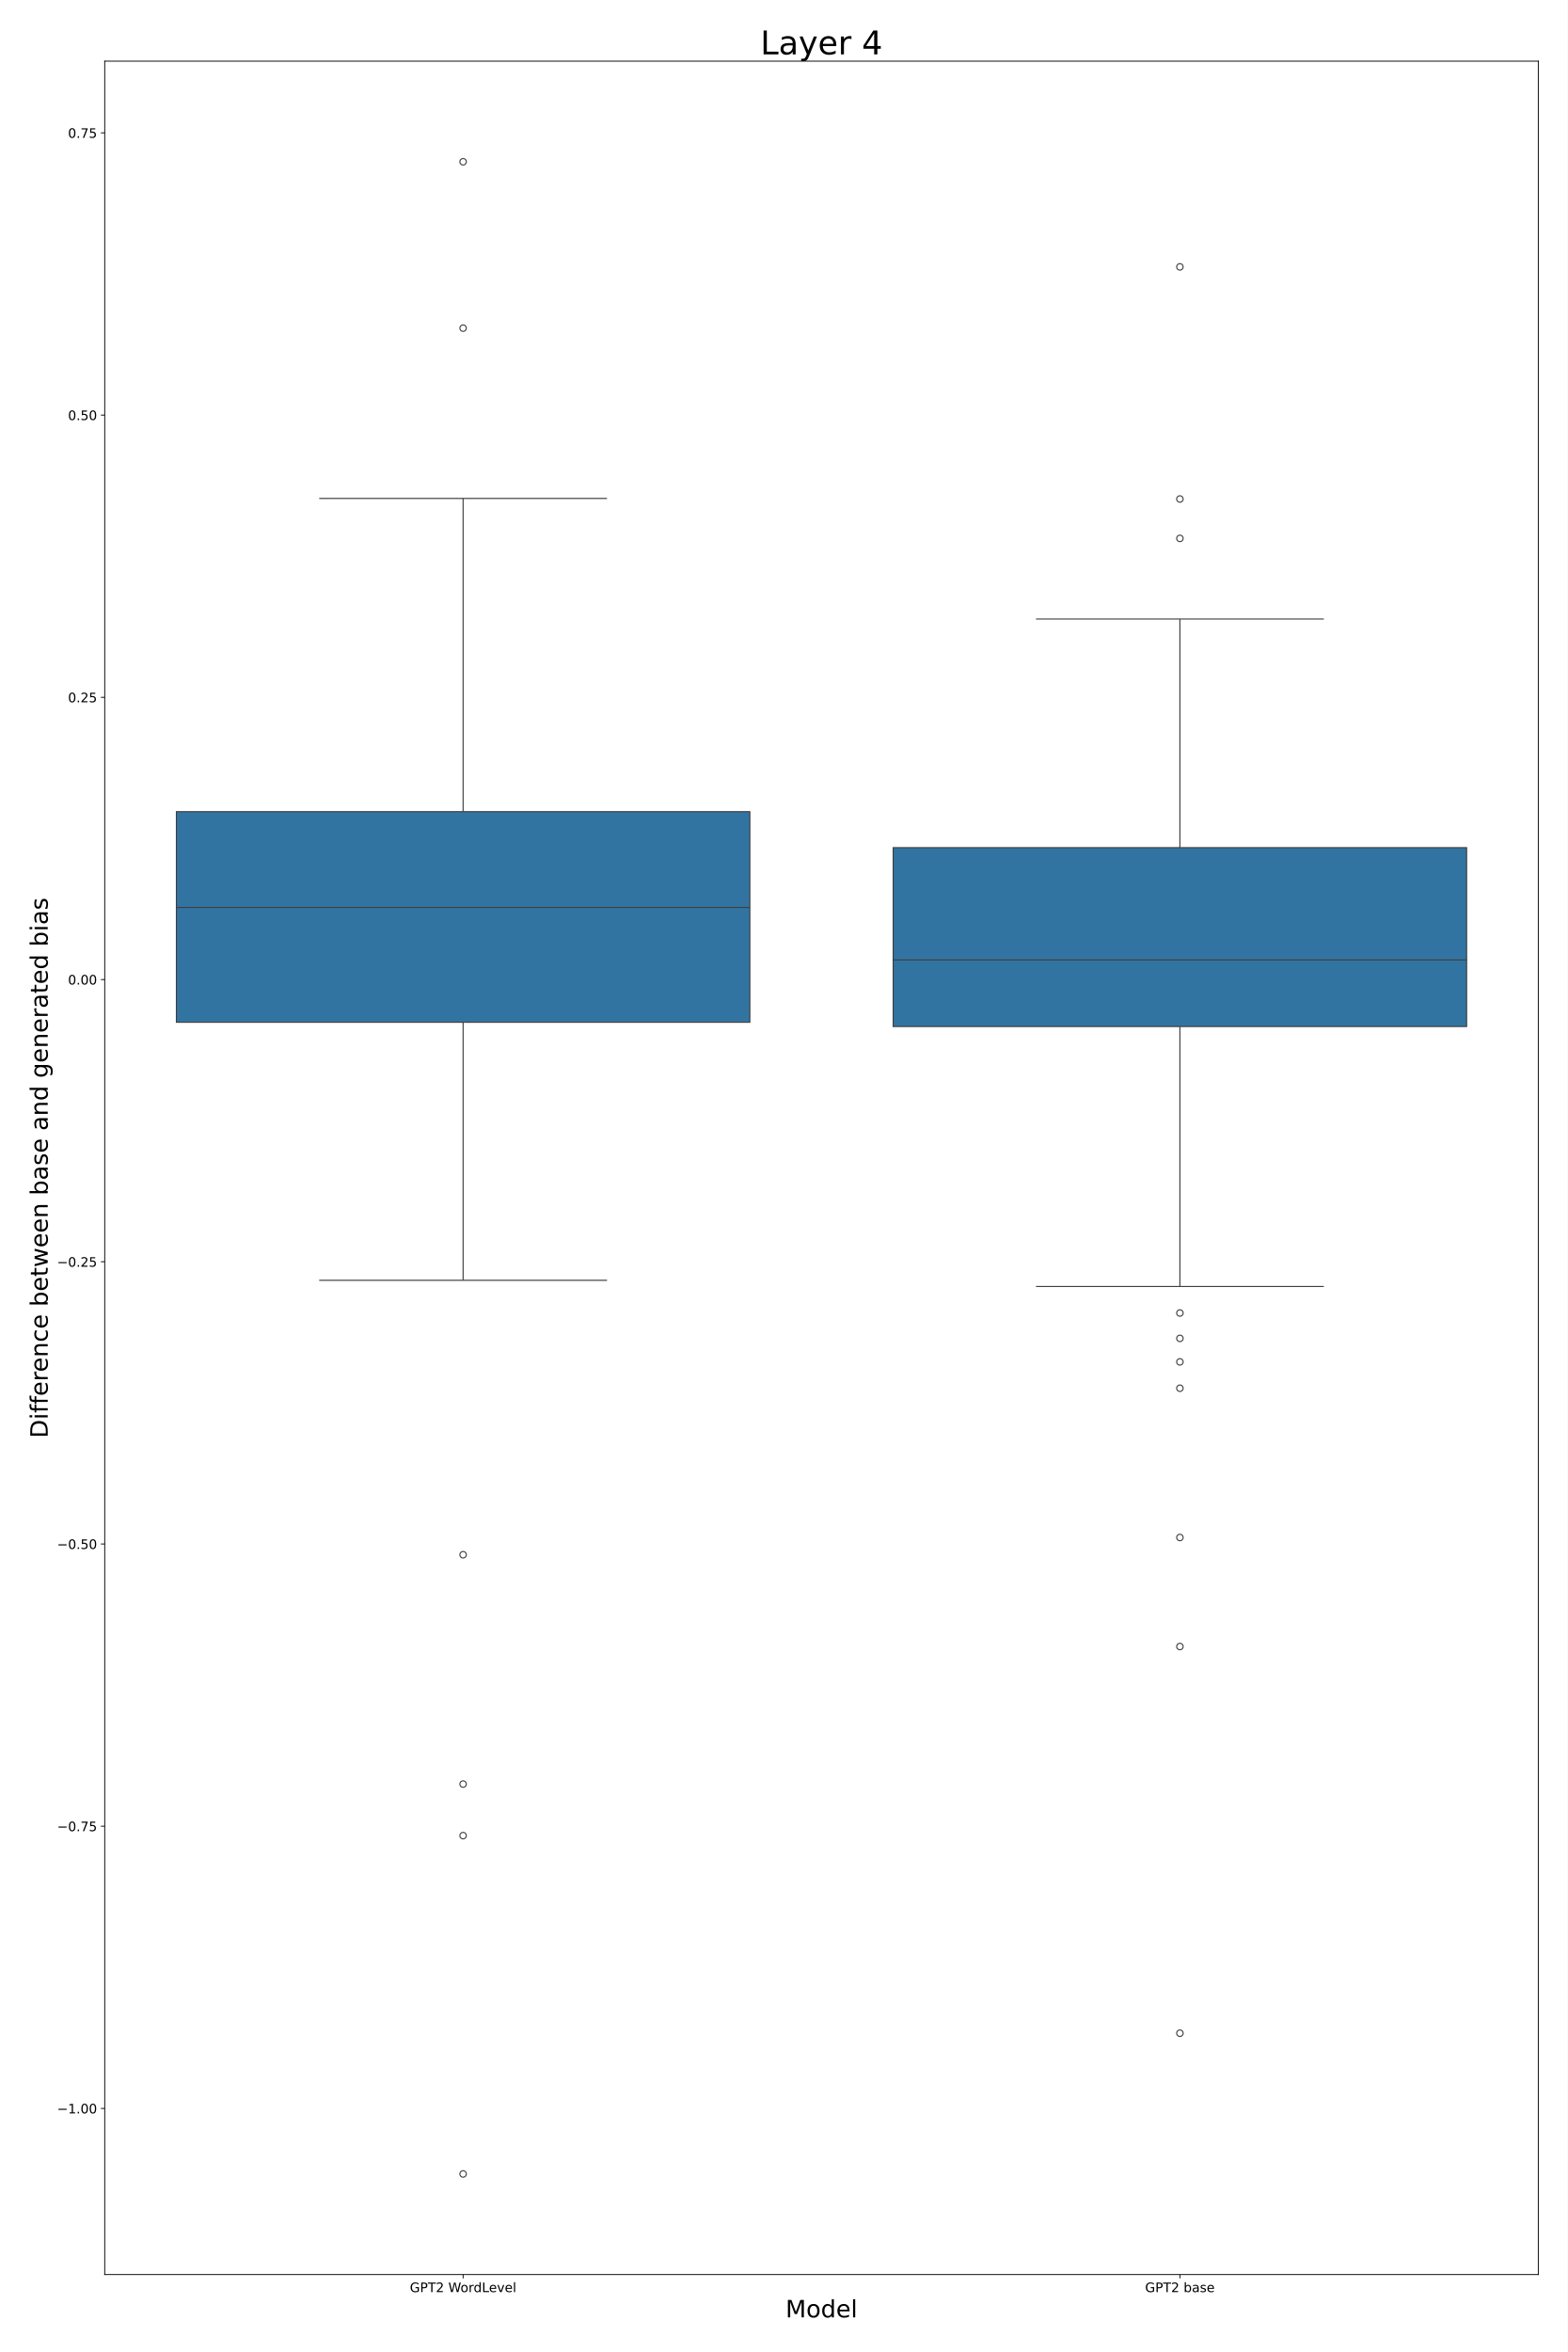
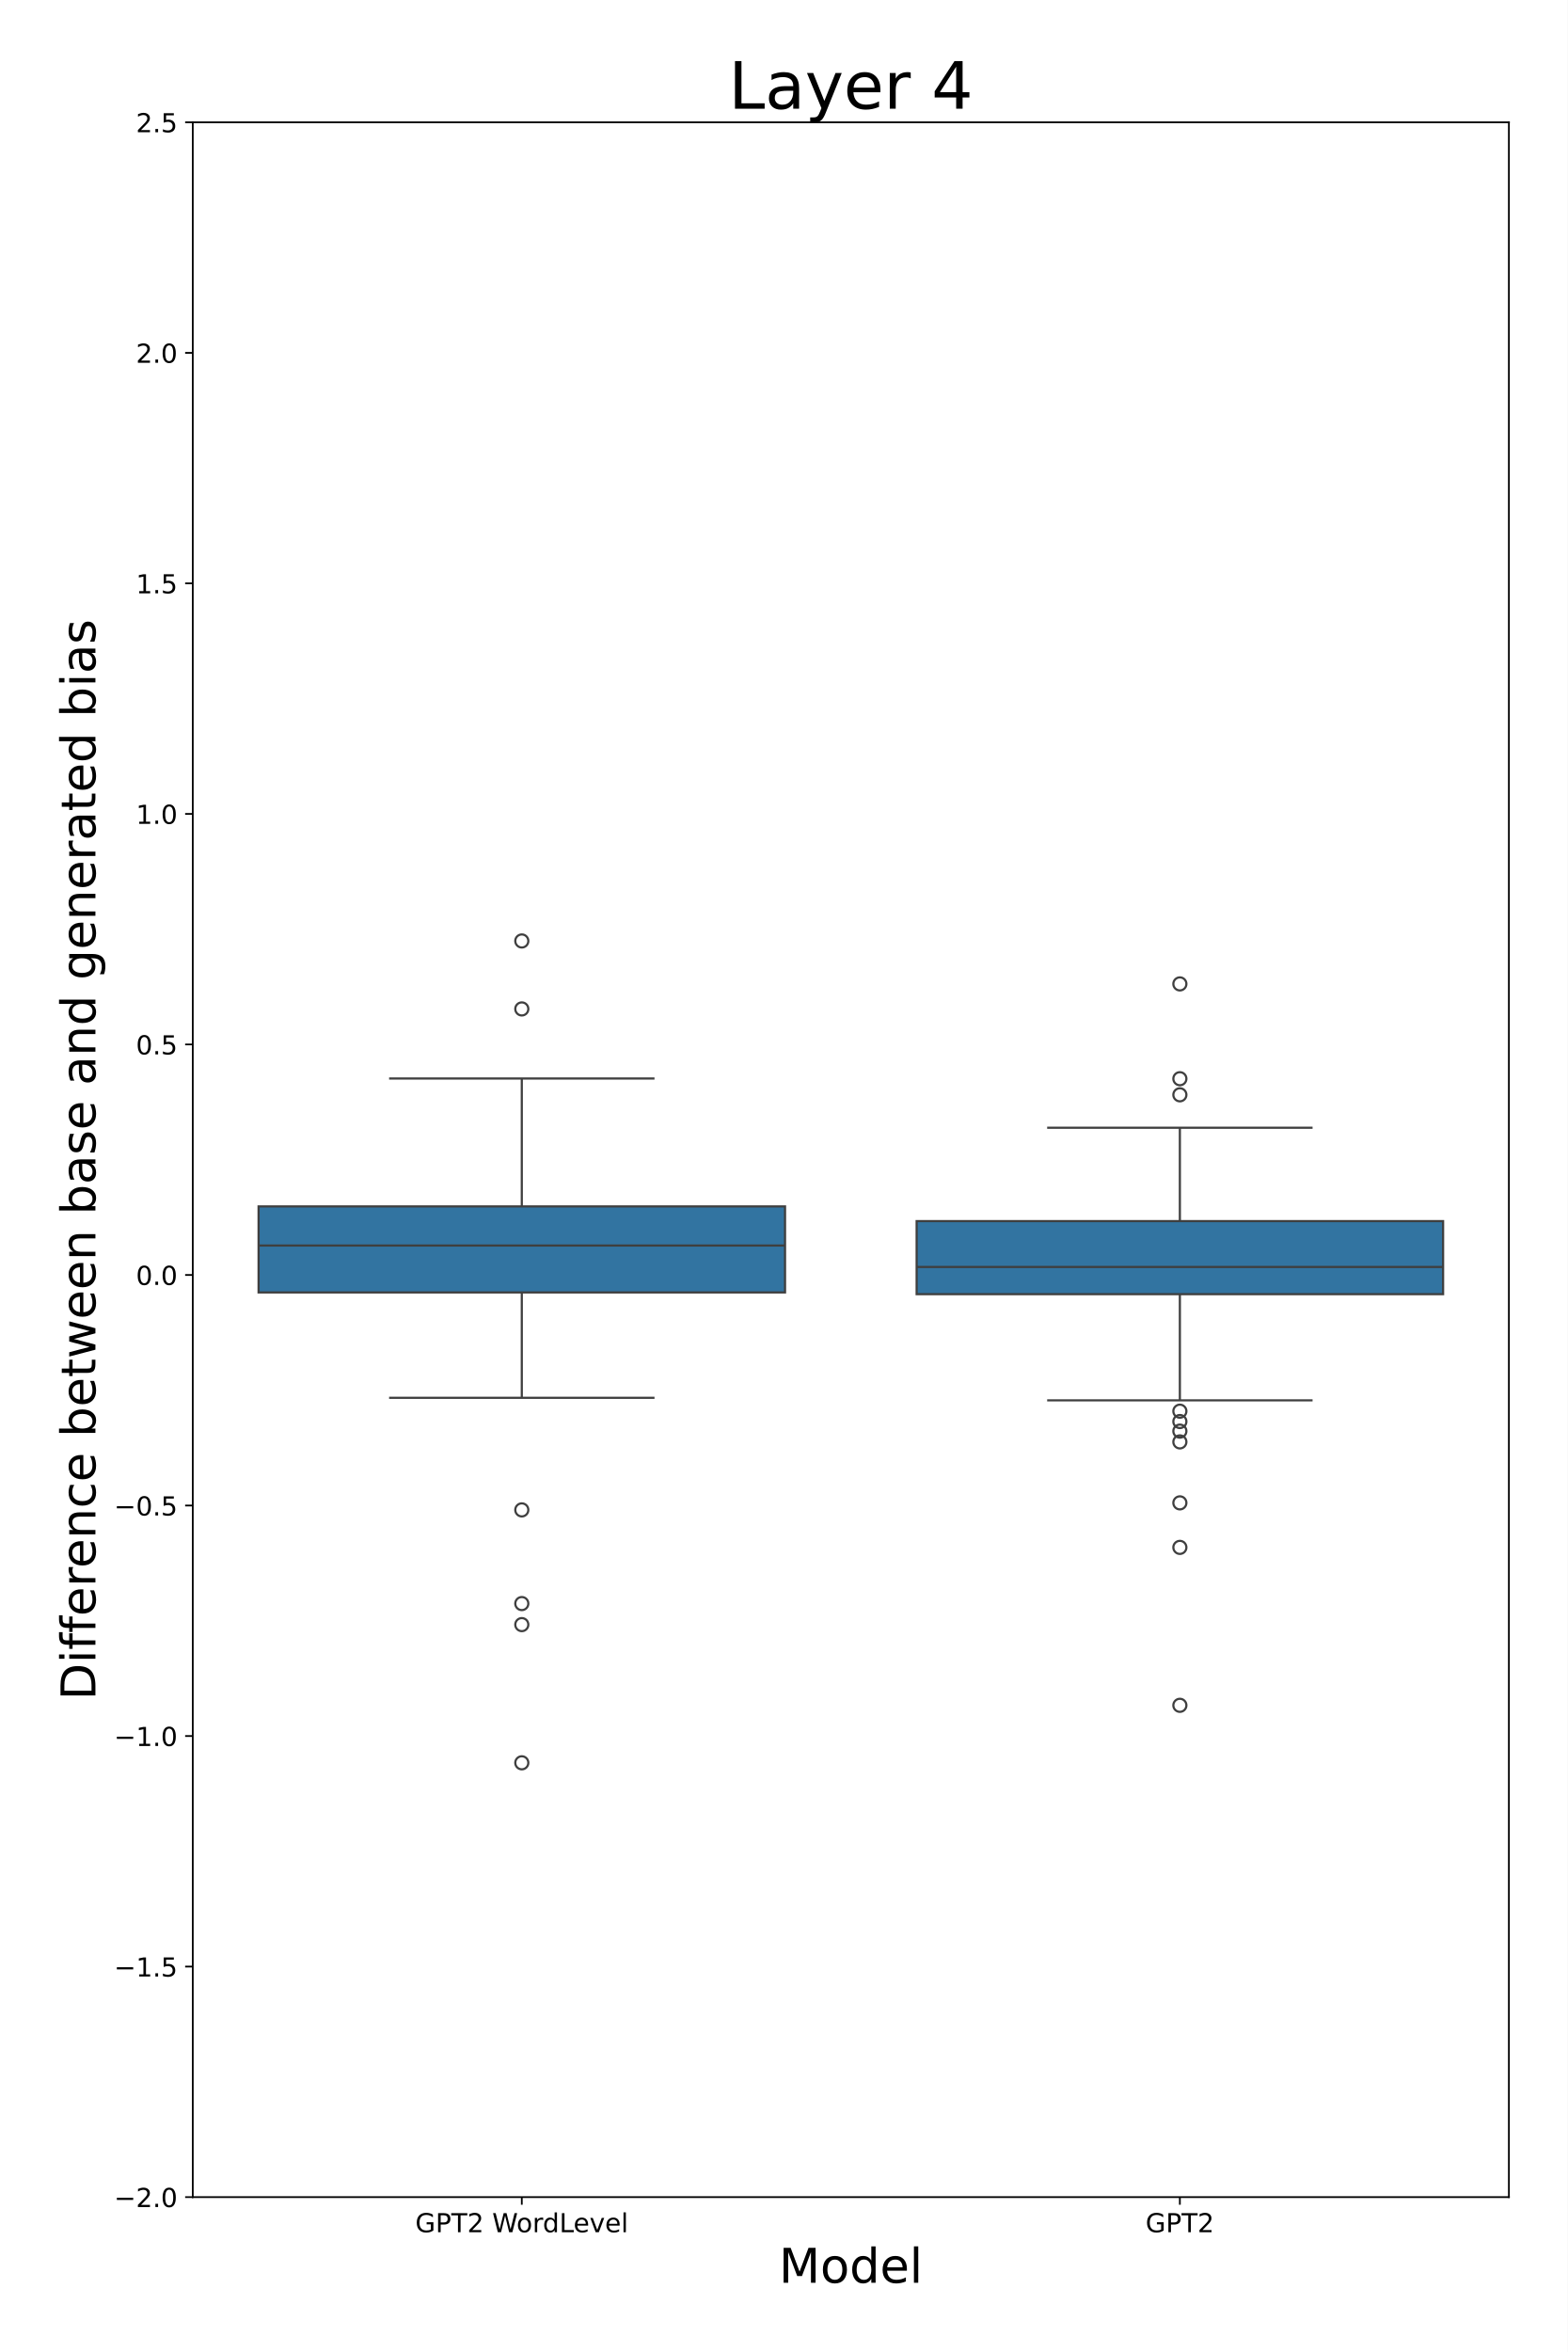
- <svg xmlns="http://www.w3.org/2000/svg" xmlns:xlink="http://www.w3.org/1999/xlink" width="1440pt" height="2160pt" viewBox="0 0 1440 2160" version="1.1">
+ <svg xmlns="http://www.w3.org/2000/svg" xmlns:xlink="http://www.w3.org/1999/xlink" width="720pt" height="1080pt" viewBox="0 0 720 1080" version="1.1">
  <defs>
    <style type="text/css">*{stroke-linejoin: round; stroke-linecap: butt}</style>
  </defs>
  <g id="figure_1">
    <g id="patch_1">
-       <path d="M 0 2160  L 1440 2160  L 1440 0  L 0 0  z " style="fill: #ffffff" />
+       <path d="M 0 1080  L 720 1080  L 720 0  L 0 0  z " style="fill: #ffffff" />
    </g>
    <g id="axes_1">
      <g id="patch_2">
-         <path d="M 96.185 2088.88  L 1413 2088.88  L 1413 56.16  L 96.185 56.16  z " style="fill: #ffffff" />
+         <path d="M 88.535 1008.88  L 693 1008.88  L 693 56.16  L 88.535 56.16  z " style="fill: #ffffff" />
      </g>
      <g id="matplotlib.axis_1">
        <g id="xtick_1">
          <g id="line2d_1">
            <defs>
-               <path id="m9cadb379f7" d="M 0 0  L 0 3.5  " style="stroke: #000000; stroke-width: 0.8" />
+               <path id="m3254b9fd29" d="M 0 0  L 0 3.5  " style="stroke: #000000; stroke-width: 0.8" />
            </defs>
            <g>
-               <use xlink:href="#m9cadb379f7" x="425.389" y="2088.88" style="stroke: #000000; stroke-width: 0.8" />
+               <use xlink:href="#m3254b9fd29" x="239.651" y="1008.88" style="stroke: #000000; stroke-width: 0.8" />
            </g>
          </g>
          <g id="text_1">
-             <g transform="translate(376.4709 2104.998) scale(0.12 -0.12)">
+             <g transform="translate(190.7334 1024.998) scale(0.12 -0.12)">
              <defs>
                <path id="DejaVuSans-47" d="M 3809 666  L 3809 1919  L 2778 1919  L 2778 2438  L 4434 2438  L 4434 434  Q 4069 175 3628 42  Q 3188 -91 2688 -91  Q 1594 -91 976 548  Q 359 1188 359 2328  Q 359 3472 976 4111  Q 1594 4750 2688 4750  Q 3144 4750 3555 4637  Q 3966 4525 4313 4306  L 4313 3634  Q 3963 3931 3569 4081  Q 3175 4231 2741 4231  Q 1884 4231 1454 3753  Q 1025 3275 1025 2328  Q 1025 1384 1454 906  Q 1884 428 2741 428  Q 3075 428 3337 486  Q 3600 544 3809 666  z " transform="scale(0.015625)" />
                <path id="DejaVuSans-50" d="M 1259 4147  L 1259 2394  L 2053 2394  Q 2494 2394 2734 2622  Q 2975 2850 2975 3272  Q 2975 3691 2734 3919  Q 2494 4147 2053 4147  L 1259 4147  z M 628 4666  L 2053 4666  Q 2838 4666 3239 4311  Q 3641 3956 3641 3272  Q 3641 2581 3239 2228  Q 2838 1875 2053 1875  L 1259 1875  L 1259 0  L 628 0  L 628 4666  z " transform="scale(0.015625)" />
                <path id="DejaVuSans-54" d="M -19 4666  L 3928 4666  L 3928 4134  L 2272 4134  L 2272 0  L 1638 0  L 1638 4134  L -19 4134  L -19 4666  z " transform="scale(0.015625)" />
                <path id="DejaVuSans-32" d="M 1228 531  L 3431 531  L 3431 0  L 469 0  L 469 531  Q 828 903 1448 1529  Q 2069 2156 2228 2338  Q 2531 2678 2651 2914  Q 2772 3150 2772 3378  Q 2772 3750 2511 3984  Q 2250 4219 1831 4219  Q 1534 4219 1204 4116  Q 875 4013 500 3803  L 500 4441  Q 881 4594 1212 4672  Q 1544 4750 1819 4750  Q 2544 4750 2975 4387  Q 3406 4025 3406 3419  Q 3406 3131 3298 2873  Q 3191 2616 2906 2266  Q 2828 2175 2409 1742  Q 1991 1309 1228 531  z " transform="scale(0.015625)" />
                <path id="DejaVuSans-20" transform="scale(0.015625)" />
                <path id="DejaVuSans-57" d="M 213 4666  L 850 4666  L 1831 722  L 2809 4666  L 3519 4666  L 4500 722  L 5478 4666  L 6119 4666  L 4947 0  L 4153 0  L 3169 4050  L 2175 0  L 1381 0  L 213 4666  z " transform="scale(0.015625)" />
                <path id="DejaVuSans-6f" d="M 1959 3097  Q 1497 3097 1228 2736  Q 959 2375 959 1747  Q 959 1119 1226 758  Q 1494 397 1959 397  Q 2419 397 2687 759  Q 2956 1122 2956 1747  Q 2956 2369 2687 2733  Q 2419 3097 1959 3097  z M 1959 3584  Q 2709 3584 3137 3096  Q 3566 2609 3566 1747  Q 3566 888 3137 398  Q 2709 -91 1959 -91  Q 1206 -91 779 398  Q 353 888 353 1747  Q 353 2609 779 3096  Q 1206 3584 1959 3584  z " transform="scale(0.015625)" />
                <path id="DejaVuSans-72" d="M 2631 2963  Q 2534 3019 2420 3045  Q 2306 3072 2169 3072  Q 1681 3072 1420 2755  Q 1159 2438 1159 1844  L 1159 0  L 581 0  L 581 3500  L 1159 3500  L 1159 2956  Q 1341 3275 1631 3429  Q 1922 3584 2338 3584  Q 2397 3584 2469 3576  Q 2541 3569 2628 3553  L 2631 2963  z " transform="scale(0.015625)" />
                <path id="DejaVuSans-64" d="M 2906 2969  L 2906 4863  L 3481 4863  L 3481 0  L 2906 0  L 2906 525  Q 2725 213 2448 61  Q 2172 -91 1784 -91  Q 1150 -91 751 415  Q 353 922 353 1747  Q 353 2572 751 3078  Q 1150 3584 1784 3584  Q 2172 3584 2448 3432  Q 2725 3281 2906 2969  z M 947 1747  Q 947 1113 1208 752  Q 1469 391 1925 391  Q 2381 391 2643 752  Q 2906 1113 2906 1747  Q 2906 2381 2643 2742  Q 2381 3103 1925 3103  Q 1469 3103 1208 2742  Q 947 2381 947 1747  z " transform="scale(0.015625)" />
                <path id="DejaVuSans-4c" d="M 628 4666  L 1259 4666  L 1259 531  L 3531 531  L 3531 0  L 628 0  L 628 4666  z " transform="scale(0.015625)" />
                <path id="DejaVuSans-65" d="M 3597 1894  L 3597 1613  L 953 1613  Q 991 1019 1311 708  Q 1631 397 2203 397  Q 2534 397 2845 478  Q 3156 559 3463 722  L 3463 178  Q 3153 47 2828 -22  Q 2503 -91 2169 -91  Q 1331 -91 842 396  Q 353 884 353 1716  Q 353 2575 817 3079  Q 1281 3584 2069 3584  Q 2775 3584 3186 3129  Q 3597 2675 3597 1894  z M 3022 2063  Q 3016 2534 2758 2815  Q 2500 3097 2075 3097  Q 1594 3097 1305 2825  Q 1016 2553 972 2059  L 3022 2063  z " transform="scale(0.015625)" />
                <path id="DejaVuSans-76" d="M 191 3500  L 800 3500  L 1894 563  L 2988 3500  L 3597 3500  L 2284 0  L 1503 0  L 191 3500  z " transform="scale(0.015625)" />
                <path id="DejaVuSans-6c" d="M 603 4863  L 1178 4863  L 1178 0  L 603 0  L 603 4863  z " transform="scale(0.015625)" />
              </defs>
              <use xlink:href="#DejaVuSans-47" />
              <use xlink:href="#DejaVuSans-50" x="77.49" />
              <use xlink:href="#DejaVuSans-54" x="137.793" />
              <use xlink:href="#DejaVuSans-32" x="198.877" />
              <use xlink:href="#DejaVuSans-20" x="262.5" />
              <use xlink:href="#DejaVuSans-57" x="294.287" />
              <use xlink:href="#DejaVuSans-6f" x="387.289" />
              <use xlink:href="#DejaVuSans-72" x="448.471" />
              <use xlink:href="#DejaVuSans-64" x="487.834" />
              <use xlink:href="#DejaVuSans-4c" x="551.311" />
              <use xlink:href="#DejaVuSans-65" x="605.273" />
              <use xlink:href="#DejaVuSans-76" x="666.797" />
              <use xlink:href="#DejaVuSans-65" x="725.977" />
              <use xlink:href="#DejaVuSans-6c" x="787.5" />
            </g>
          </g>
        </g>
        <g id="xtick_2">
          <g id="line2d_2">
            <g>
-               <use xlink:href="#m9cadb379f7" x="1083.796" y="2088.88" style="stroke: #000000; stroke-width: 0.8" />
+               <use xlink:href="#m3254b9fd29" x="541.884" y="1008.88" style="stroke: #000000; stroke-width: 0.8" />
            </g>
          </g>
          <g id="text_2">
-             <g transform="translate(1051.837 2104.998) scale(0.12 -0.12)">
-               <defs>
-                 <path id="DejaVuSans-62" d="M 3116 1747  Q 3116 2381 2855 2742  Q 2594 3103 2138 3103  Q 1681 3103 1420 2742  Q 1159 2381 1159 1747  Q 1159 1113 1420 752  Q 1681 391 2138 391  Q 2594 391 2855 752  Q 3116 1113 3116 1747  z M 1159 2969  Q 1341 3281 1617 3432  Q 1894 3584 2278 3584  Q 2916 3584 3314 3078  Q 3713 2572 3713 1747  Q 3713 922 3314 415  Q 2916 -91 2278 -91  Q 1894 -91 1617 61  Q 1341 213 1159 525  L 1159 0  L 581 0  L 581 4863  L 1159 4863  L 1159 2969  z " transform="scale(0.015625)" />
-                 <path id="DejaVuSans-61" d="M 2194 1759  Q 1497 1759 1228 1600  Q 959 1441 959 1056  Q 959 750 1161 570  Q 1363 391 1709 391  Q 2188 391 2477 730  Q 2766 1069 2766 1631  L 2766 1759  L 2194 1759  z M 3341 1997  L 3341 0  L 2766 0  L 2766 531  Q 2569 213 2275 61  Q 1981 -91 1556 -91  Q 1019 -91 701 211  Q 384 513 384 1019  Q 384 1609 779 1909  Q 1175 2209 1959 2209  L 2766 2209  L 2766 2266  Q 2766 2663 2505 2880  Q 2244 3097 1772 3097  Q 1472 3097 1187 3025  Q 903 2953 641 2809  L 641 3341  Q 956 3463 1253 3523  Q 1550 3584 1831 3584  Q 2591 3584 2966 3190  Q 3341 2797 3341 1997  z " transform="scale(0.015625)" />
-                 <path id="DejaVuSans-73" d="M 2834 3397  L 2834 2853  Q 2591 2978 2328 3040  Q 2066 3103 1784 3103  Q 1356 3103 1142 2972  Q 928 2841 928 2578  Q 928 2378 1081 2264  Q 1234 2150 1697 2047  L 1894 2003  Q 2506 1872 2764 1633  Q 3022 1394 3022 966  Q 3022 478 2636 193  Q 2250 -91 1575 -91  Q 1294 -91 989 -36  Q 684 19 347 128  L 347 722  Q 666 556 975 473  Q 1284 391 1588 391  Q 1994 391 2212 530  Q 2431 669 2431 922  Q 2431 1156 2273 1281  Q 2116 1406 1581 1522  L 1381 1569  Q 847 1681 609 1914  Q 372 2147 372 2553  Q 372 3047 722 3315  Q 1072 3584 1716 3584  Q 2034 3584 2315 3537  Q 2597 3491 2834 3397  z " transform="scale(0.015625)" />
-               </defs>
+             <g transform="translate(526.1347 1024.998) scale(0.12 -0.12)">
              <use xlink:href="#DejaVuSans-47" />
              <use xlink:href="#DejaVuSans-50" x="77.49" />
              <use xlink:href="#DejaVuSans-54" x="137.793" />
              <use xlink:href="#DejaVuSans-32" x="198.877" />
-               <use xlink:href="#DejaVuSans-20" x="262.5" />
-               <use xlink:href="#DejaVuSans-62" x="294.287" />
-               <use xlink:href="#DejaVuSans-61" x="357.764" />
-               <use xlink:href="#DejaVuSans-73" x="419.043" />
-               <use xlink:href="#DejaVuSans-65" x="471.143" />
            </g>
          </g>
        </g>
        <g id="text_3">
-           <g transform="translate(721.5633 2128.21) scale(0.22 -0.22)">
+           <g transform="translate(357.7383 1048.21) scale(0.22 -0.22)">
            <defs>
              <path id="DejaVuSans-4d" d="M 628 4666  L 1569 4666  L 2759 1491  L 3956 4666  L 4897 4666  L 4897 0  L 4281 0  L 4281 4097  L 3078 897  L 2444 897  L 1241 4097  L 1241 0  L 628 0  L 628 4666  z " transform="scale(0.015625)" />
            </defs>
            <use xlink:href="#DejaVuSans-4d" />
            <use xlink:href="#DejaVuSans-6f" x="86.279" />
            <use xlink:href="#DejaVuSans-64" x="147.461" />
            <use xlink:href="#DejaVuSans-65" x="210.938" />
            <use xlink:href="#DejaVuSans-6c" x="272.461" />
          </g>
        </g>
      </g>
      <g id="matplotlib.axis_2">
        <g id="ytick_1">
          <g id="line2d_3">
            <defs>
-               <path id="ma008150fd0" d="M 0 0  L -3.5 0  " style="stroke: #000000; stroke-width: 0.8" />
+               <path id="m7f5dbf7b34" d="M 0 0  L -3.5 0  " style="stroke: #000000; stroke-width: 0.8" />
            </defs>
            <g>
-               <use xlink:href="#ma008150fd0" x="96.185" y="1936.322" style="stroke: #000000; stroke-width: 0.8" />
+               <use xlink:href="#m7f5dbf7b34" x="88.535" y="1008.88" style="stroke: #000000; stroke-width: 0.8" />
            </g>
          </g>
          <g id="text_4">
-             <g transform="translate(52.41063 1940.881) scale(0.12 -0.12)">
+             <g transform="translate(52.39563 1013.439) scale(0.12 -0.12)">
              <defs>
                <path id="DejaVuSans-2212" d="M 678 2272  L 4684 2272  L 4684 1741  L 678 1741  L 678 2272  z " transform="scale(0.015625)" />
-                 <path id="DejaVuSans-31" d="M 794 531  L 1825 531  L 1825 4091  L 703 3866  L 703 4441  L 1819 4666  L 2450 4666  L 2450 531  L 3481 531  L 3481 0  L 794 0  L 794 531  z " transform="scale(0.015625)" />
                <path id="DejaVuSans-2e" d="M 684 794  L 1344 794  L 1344 0  L 684 0  L 684 794  z " transform="scale(0.015625)" />
                <path id="DejaVuSans-30" d="M 2034 4250  Q 1547 4250 1301 3770  Q 1056 3291 1056 2328  Q 1056 1369 1301 889  Q 1547 409 2034 409  Q 2525 409 2770 889  Q 3016 1369 3016 2328  Q 3016 3291 2770 3770  Q 2525 4250 2034 4250  z M 2034 4750  Q 2819 4750 3233 4129  Q 3647 3509 3647 2328  Q 3647 1150 3233 529  Q 2819 -91 2034 -91  Q 1250 -91 836 529  Q 422 1150 422 2328  Q 422 3509 836 4129  Q 1250 4750 2034 4750  z " transform="scale(0.015625)" />
              </defs>
              <use xlink:href="#DejaVuSans-2212" />
+               <use xlink:href="#DejaVuSans-32" x="83.789" />
+               <use xlink:href="#DejaVuSans-2e" x="147.412" />
+               <use xlink:href="#DejaVuSans-30" x="179.199" />
+             </g>
+           </g>
+         </g>
+         <g id="ytick_2">
+           <g id="line2d_4">
+             <g>
+               <use xlink:href="#m7f5dbf7b34" x="88.535" y="903.022" style="stroke: #000000; stroke-width: 0.8" />
+             </g>
+           </g>
+           <g id="text_5">
+             <g transform="translate(52.39563 907.5813) scale(0.12 -0.12)">
+               <defs>
+                 <path id="DejaVuSans-31" d="M 794 531  L 1825 531  L 1825 4091  L 703 3866  L 703 4441  L 1819 4666  L 2450 4666  L 2450 531  L 3481 531  L 3481 0  L 794 0  L 794 531  z " transform="scale(0.015625)" />
+                 <path id="DejaVuSans-35" d="M 691 4666  L 3169 4666  L 3169 4134  L 1269 4134  L 1269 2991  Q 1406 3038 1543 3061  Q 1681 3084 1819 3084  Q 2600 3084 3056 2656  Q 3513 2228 3513 1497  Q 3513 744 3044 326  Q 2575 -91 1722 -91  Q 1428 -91 1123 -41  Q 819 9 494 109  L 494 744  Q 775 591 1075 516  Q 1375 441 1709 441  Q 2250 441 2565 725  Q 2881 1009 2881 1497  Q 2881 1984 2565 2268  Q 2250 2553 1709 2553  Q 1456 2553 1204 2497  Q 953 2441 691 2322  L 691 4666  z " transform="scale(0.015625)" />
+               </defs>
+               <use xlink:href="#DejaVuSans-2212" />
+               <use xlink:href="#DejaVuSans-31" x="83.789" />
+               <use xlink:href="#DejaVuSans-2e" x="147.412" />
+               <use xlink:href="#DejaVuSans-35" x="179.199" />
+             </g>
+           </g>
+         </g>
+         <g id="ytick_3">
+           <g id="line2d_5">
+             <g>
+               <use xlink:href="#m7f5dbf7b34" x="88.535" y="797.164" style="stroke: #000000; stroke-width: 0.8" />
+             </g>
+           </g>
+           <g id="text_6">
+             <g transform="translate(52.39563 801.7235) scale(0.12 -0.12)">
+               <use xlink:href="#DejaVuSans-2212" />
              <use xlink:href="#DejaVuSans-31" x="83.789" />
              <use xlink:href="#DejaVuSans-2e" x="147.412" />
              <use xlink:href="#DejaVuSans-30" x="179.199" />
-               <use xlink:href="#DejaVuSans-30" x="242.822" />
-             </g>
-           </g>
-         </g>
-         <g id="ytick_2">
-           <g id="line2d_4">
-             <g>
-               <use xlink:href="#ma008150fd0" x="96.185" y="1677.136" style="stroke: #000000; stroke-width: 0.8" />
-             </g>
-           </g>
-           <g id="text_5">
-             <g transform="translate(52.41063 1681.695) scale(0.12 -0.12)">
-               <defs>
-                 <path id="DejaVuSans-37" d="M 525 4666  L 3525 4666  L 3525 4397  L 1831 0  L 1172 0  L 2766 4134  L 525 4134  L 525 4666  z " transform="scale(0.015625)" />
-                 <path id="DejaVuSans-35" d="M 691 4666  L 3169 4666  L 3169 4134  L 1269 4134  L 1269 2991  Q 1406 3038 1543 3061  Q 1681 3084 1819 3084  Q 2600 3084 3056 2656  Q 3513 2228 3513 1497  Q 3513 744 3044 326  Q 2575 -91 1722 -91  Q 1428 -91 1123 -41  Q 819 9 494 109  L 494 744  Q 775 591 1075 516  Q 1375 441 1709 441  Q 2250 441 2565 725  Q 2881 1009 2881 1497  Q 2881 1984 2565 2268  Q 2250 2553 1709 2553  Q 1456 2553 1204 2497  Q 953 2441 691 2322  L 691 4666  z " transform="scale(0.015625)" />
-               </defs>
-               <use xlink:href="#DejaVuSans-2212" />
-               <use xlink:href="#DejaVuSans-30" x="83.789" />
-               <use xlink:href="#DejaVuSans-2e" x="147.412" />
-               <use xlink:href="#DejaVuSans-37" x="179.199" />
-               <use xlink:href="#DejaVuSans-35" x="242.822" />
-             </g>
-           </g>
-         </g>
-         <g id="ytick_3">
-           <g id="line2d_5">
-             <g>
-               <use xlink:href="#ma008150fd0" x="96.185" y="1417.95" style="stroke: #000000; stroke-width: 0.8" />
-             </g>
-           </g>
-           <g id="text_6">
-             <g transform="translate(52.41063 1422.509) scale(0.12 -0.12)">
+             </g>
+           </g>
+         </g>
+         <g id="ytick_4">
+           <g id="line2d_6">
+             <g>
+               <use xlink:href="#m7f5dbf7b34" x="88.535" y="691.307" style="stroke: #000000; stroke-width: 0.8" />
+             </g>
+           </g>
+           <g id="text_7">
+             <g transform="translate(52.39563 695.8657) scale(0.12 -0.12)">
              <use xlink:href="#DejaVuSans-2212" />
              <use xlink:href="#DejaVuSans-30" x="83.789" />
              <use xlink:href="#DejaVuSans-2e" x="147.412" />
              <use xlink:href="#DejaVuSans-35" x="179.199" />
-               <use xlink:href="#DejaVuSans-30" x="242.822" />
-             </g>
-           </g>
-         </g>
-         <g id="ytick_4">
-           <g id="line2d_6">
-             <g>
-               <use xlink:href="#ma008150fd0" x="96.185" y="1158.764" style="stroke: #000000; stroke-width: 0.8" />
-             </g>
-           </g>
-           <g id="text_7">
-             <g transform="translate(52.41063 1163.323) scale(0.12 -0.12)">
-               <use xlink:href="#DejaVuSans-2212" />
-               <use xlink:href="#DejaVuSans-30" x="83.789" />
-               <use xlink:href="#DejaVuSans-2e" x="147.412" />
-               <use xlink:href="#DejaVuSans-32" x="179.199" />
-               <use xlink:href="#DejaVuSans-35" x="242.822" />
            </g>
          </g>
        </g>
        <g id="ytick_5">
          <g id="line2d_7">
            <g>
-               <use xlink:href="#ma008150fd0" x="96.185" y="899.578" style="stroke: #000000; stroke-width: 0.8" />
+               <use xlink:href="#m7f5dbf7b34" x="88.535" y="585.449" style="stroke: #000000; stroke-width: 0.8" />
            </g>
          </g>
          <g id="text_8">
-             <g transform="translate(62.46625 904.1373) scale(0.12 -0.12)">
+             <g transform="translate(62.45125 590.008) scale(0.12 -0.12)">
              <use xlink:href="#DejaVuSans-30" />
              <use xlink:href="#DejaVuSans-2e" x="63.623" />
              <use xlink:href="#DejaVuSans-30" x="95.41" />
-               <use xlink:href="#DejaVuSans-30" x="159.033" />
            </g>
          </g>
        </g>
        <g id="ytick_6">
          <g id="line2d_8">
            <g>
-               <use xlink:href="#ma008150fd0" x="96.185" y="640.392" style="stroke: #000000; stroke-width: 0.8" />
+               <use xlink:href="#m7f5dbf7b34" x="88.535" y="479.591" style="stroke: #000000; stroke-width: 0.8" />
            </g>
          </g>
          <g id="text_9">
-             <g transform="translate(62.46625 644.9513) scale(0.12 -0.12)">
+             <g transform="translate(62.45125 484.1502) scale(0.12 -0.12)">
              <use xlink:href="#DejaVuSans-30" />
              <use xlink:href="#DejaVuSans-2e" x="63.623" />
-               <use xlink:href="#DejaVuSans-32" x="95.41" />
-               <use xlink:href="#DejaVuSans-35" x="159.033" />
+               <use xlink:href="#DejaVuSans-35" x="95.41" />
            </g>
          </g>
        </g>
        <g id="ytick_7">
          <g id="line2d_9">
            <g>
-               <use xlink:href="#ma008150fd0" x="96.185" y="381.206" style="stroke: #000000; stroke-width: 0.8" />
+               <use xlink:href="#m7f5dbf7b34" x="88.535" y="373.733" style="stroke: #000000; stroke-width: 0.8" />
            </g>
          </g>
          <g id="text_10">
-             <g transform="translate(62.46625 385.7653) scale(0.12 -0.12)">
-               <use xlink:href="#DejaVuSans-30" />
-               <use xlink:href="#DejaVuSans-2e" x="63.623" />
-               <use xlink:href="#DejaVuSans-35" x="95.41" />
-               <use xlink:href="#DejaVuSans-30" x="159.033" />
+             <g transform="translate(62.45125 378.2924) scale(0.12 -0.12)">
+               <use xlink:href="#DejaVuSans-31" />
+               <use xlink:href="#DejaVuSans-2e" x="63.623" />
+               <use xlink:href="#DejaVuSans-30" x="95.41" />
            </g>
          </g>
        </g>
        <g id="ytick_8">
          <g id="line2d_10">
            <g>
-               <use xlink:href="#ma008150fd0" x="96.185" y="122.02" style="stroke: #000000; stroke-width: 0.8" />
+               <use xlink:href="#m7f5dbf7b34" x="88.535" y="267.876" style="stroke: #000000; stroke-width: 0.8" />
            </g>
          </g>
          <g id="text_11">
-             <g transform="translate(62.46625 126.5793) scale(0.12 -0.12)">
-               <use xlink:href="#DejaVuSans-30" />
-               <use xlink:href="#DejaVuSans-2e" x="63.623" />
-               <use xlink:href="#DejaVuSans-37" x="95.41" />
-               <use xlink:href="#DejaVuSans-35" x="159.033" />
-             </g>
-           </g>
-         </g>
-         <g id="text_12">
-           <g transform="translate(43.83531 1320.685) rotate(-90) scale(0.22 -0.22)">
+             <g transform="translate(62.45125 272.4346) scale(0.12 -0.12)">
+               <use xlink:href="#DejaVuSans-31" />
+               <use xlink:href="#DejaVuSans-2e" x="63.623" />
+               <use xlink:href="#DejaVuSans-35" x="95.41" />
+             </g>
+           </g>
+         </g>
+         <g id="ytick_9">
+           <g id="line2d_11">
+             <g>
+               <use xlink:href="#m7f5dbf7b34" x="88.535" y="162.018" style="stroke: #000000; stroke-width: 0.8" />
+             </g>
+           </g>
+           <g id="text_12">
+             <g transform="translate(62.45125 166.5768) scale(0.12 -0.12)">
+               <use xlink:href="#DejaVuSans-32" />
+               <use xlink:href="#DejaVuSans-2e" x="63.623" />
+               <use xlink:href="#DejaVuSans-30" x="95.41" />
+             </g>
+           </g>
+         </g>
+         <g id="ytick_10">
+           <g id="line2d_12">
+             <g>
+               <use xlink:href="#m7f5dbf7b34" x="88.535" y="56.16" style="stroke: #000000; stroke-width: 0.8" />
+             </g>
+           </g>
+           <g id="text_13">
+             <g transform="translate(62.45125 60.71906) scale(0.12 -0.12)">
+               <use xlink:href="#DejaVuSans-32" />
+               <use xlink:href="#DejaVuSans-2e" x="63.623" />
+               <use xlink:href="#DejaVuSans-35" x="95.41" />
+             </g>
+           </g>
+         </g>
+         <g id="text_14">
+           <g transform="translate(43.82031 780.6852) rotate(-90) scale(0.22 -0.22)">
            <defs>
              <path id="DejaVuSans-44" d="M 1259 4147  L 1259 519  L 2022 519  Q 2988 519 3436 956  Q 3884 1394 3884 2338  Q 3884 3275 3436 3711  Q 2988 4147 2022 4147  L 1259 4147  z M 628 4666  L 1925 4666  Q 3281 4666 3915 4102  Q 4550 3538 4550 2338  Q 4550 1131 3912 565  Q 3275 0 1925 0  L 628 0  L 628 4666  z " transform="scale(0.015625)" />
              <path id="DejaVuSans-69" d="M 603 3500  L 1178 3500  L 1178 0  L 603 0  L 603 3500  z M 603 4863  L 1178 4863  L 1178 4134  L 603 4134  L 603 4863  z " transform="scale(0.015625)" />
              <path id="DejaVuSans-66" d="M 2375 4863  L 2375 4384  L 1825 4384  Q 1516 4384 1395 4259  Q 1275 4134 1275 3809  L 1275 3500  L 2222 3500  L 2222 3053  L 1275 3053  L 1275 0  L 697 0  L 697 3053  L 147 3053  L 147 3500  L 697 3500  L 697 3744  Q 697 4328 969 4595  Q 1241 4863 1831 4863  L 2375 4863  z " transform="scale(0.015625)" />
              <path id="DejaVuSans-6e" d="M 3513 2113  L 3513 0  L 2938 0  L 2938 2094  Q 2938 2591 2744 2837  Q 2550 3084 2163 3084  Q 1697 3084 1428 2787  Q 1159 2491 1159 1978  L 1159 0  L 581 0  L 581 3500  L 1159 3500  L 1159 2956  Q 1366 3272 1645 3428  Q 1925 3584 2291 3584  Q 2894 3584 3203 3211  Q 3513 2838 3513 2113  z " transform="scale(0.015625)" />
              <path id="DejaVuSans-63" d="M 3122 3366  L 3122 2828  Q 2878 2963 2633 3030  Q 2388 3097 2138 3097  Q 1578 3097 1268 2742  Q 959 2388 959 1747  Q 959 1106 1268 751  Q 1578 397 2138 397  Q 2388 397 2633 464  Q 2878 531 3122 666  L 3122 134  Q 2881 22 2623 -34  Q 2366 -91 2075 -91  Q 1284 -91 818 406  Q 353 903 353 1747  Q 353 2603 823 3093  Q 1294 3584 2113 3584  Q 2378 3584 2631 3529  Q 2884 3475 3122 3366  z " transform="scale(0.015625)" />
+               <path id="DejaVuSans-62" d="M 3116 1747  Q 3116 2381 2855 2742  Q 2594 3103 2138 3103  Q 1681 3103 1420 2742  Q 1159 2381 1159 1747  Q 1159 1113 1420 752  Q 1681 391 2138 391  Q 2594 391 2855 752  Q 3116 1113 3116 1747  z M 1159 2969  Q 1341 3281 1617 3432  Q 1894 3584 2278 3584  Q 2916 3584 3314 3078  Q 3713 2572 3713 1747  Q 3713 922 3314 415  Q 2916 -91 2278 -91  Q 1894 -91 1617 61  Q 1341 213 1159 525  L 1159 0  L 581 0  L 581 4863  L 1159 4863  L 1159 2969  z " transform="scale(0.015625)" />
              <path id="DejaVuSans-74" d="M 1172 4494  L 1172 3500  L 2356 3500  L 2356 3053  L 1172 3053  L 1172 1153  Q 1172 725 1289 603  Q 1406 481 1766 481  L 2356 481  L 2356 0  L 1766 0  Q 1100 0 847 248  Q 594 497 594 1153  L 594 3053  L 172 3053  L 172 3500  L 594 3500  L 594 4494  L 1172 4494  z " transform="scale(0.015625)" />
              <path id="DejaVuSans-77" d="M 269 3500  L 844 3500  L 1563 769  L 2278 3500  L 2956 3500  L 3675 769  L 4391 3500  L 4966 3500  L 4050 0  L 3372 0  L 2619 2869  L 1863 0  L 1184 0  L 269 3500  z " transform="scale(0.015625)" />
+               <path id="DejaVuSans-61" d="M 2194 1759  Q 1497 1759 1228 1600  Q 959 1441 959 1056  Q 959 750 1161 570  Q 1363 391 1709 391  Q 2188 391 2477 730  Q 2766 1069 2766 1631  L 2766 1759  L 2194 1759  z M 3341 1997  L 3341 0  L 2766 0  L 2766 531  Q 2569 213 2275 61  Q 1981 -91 1556 -91  Q 1019 -91 701 211  Q 384 513 384 1019  Q 384 1609 779 1909  Q 1175 2209 1959 2209  L 2766 2209  L 2766 2266  Q 2766 2663 2505 2880  Q 2244 3097 1772 3097  Q 1472 3097 1187 3025  Q 903 2953 641 2809  L 641 3341  Q 956 3463 1253 3523  Q 1550 3584 1831 3584  Q 2591 3584 2966 3190  Q 3341 2797 3341 1997  z " transform="scale(0.015625)" />
+               <path id="DejaVuSans-73" d="M 2834 3397  L 2834 2853  Q 2591 2978 2328 3040  Q 2066 3103 1784 3103  Q 1356 3103 1142 2972  Q 928 2841 928 2578  Q 928 2378 1081 2264  Q 1234 2150 1697 2047  L 1894 2003  Q 2506 1872 2764 1633  Q 3022 1394 3022 966  Q 3022 478 2636 193  Q 2250 -91 1575 -91  Q 1294 -91 989 -36  Q 684 19 347 128  L 347 722  Q 666 556 975 473  Q 1284 391 1588 391  Q 1994 391 2212 530  Q 2431 669 2431 922  Q 2431 1156 2273 1281  Q 2116 1406 1581 1522  L 1381 1569  Q 847 1681 609 1914  Q 372 2147 372 2553  Q 372 3047 722 3315  Q 1072 3584 1716 3584  Q 2034 3584 2315 3537  Q 2597 3491 2834 3397  z " transform="scale(0.015625)" />
              <path id="DejaVuSans-67" d="M 2906 1791  Q 2906 2416 2648 2759  Q 2391 3103 1925 3103  Q 1463 3103 1205 2759  Q 947 2416 947 1791  Q 947 1169 1205 825  Q 1463 481 1925 481  Q 2391 481 2648 825  Q 2906 1169 2906 1791  z M 3481 434  Q 3481 -459 3084 -895  Q 2688 -1331 1869 -1331  Q 1566 -1331 1297 -1286  Q 1028 -1241 775 -1147  L 775 -588  Q 1028 -725 1275 -790  Q 1522 -856 1778 -856  Q 2344 -856 2625 -561  Q 2906 -266 2906 331  L 2906 616  Q 2728 306 2450 153  Q 2172 0 1784 0  Q 1141 0 747 490  Q 353 981 353 1791  Q 353 2603 747 3093  Q 1141 3584 1784 3584  Q 2172 3584 2450 3431  Q 2728 3278 2906 2969  L 2906 3500  L 3481 3500  L 3481 434  z " transform="scale(0.015625)" />
            </defs>
            <use xlink:href="#DejaVuSans-44" />
            <use xlink:href="#DejaVuSans-69" x="77.002" />
            <use xlink:href="#DejaVuSans-66" x="104.785" />
            <use xlink:href="#DejaVuSans-66" x="139.99" />
            <use xlink:href="#DejaVuSans-65" x="175.195" />
            <use xlink:href="#DejaVuSans-72" x="236.719" />
            <use xlink:href="#DejaVuSans-65" x="275.582" />
            <use xlink:href="#DejaVuSans-6e" x="337.105" />
            <use xlink:href="#DejaVuSans-63" x="400.484" />
            <use xlink:href="#DejaVuSans-65" x="455.465" />
            <use xlink:href="#DejaVuSans-20" x="516.988" />
            <use xlink:href="#DejaVuSans-62" x="548.775" />
            <use xlink:href="#DejaVuSans-65" x="612.252" />
            <use xlink:href="#DejaVuSans-74" x="673.775" />
            <use xlink:href="#DejaVuSans-77" x="712.984" />
            <use xlink:href="#DejaVuSans-65" x="794.771" />
            <use xlink:href="#DejaVuSans-65" x="856.295" />
            <use xlink:href="#DejaVuSans-6e" x="917.818" />
            <use xlink:href="#DejaVuSans-20" x="981.197" />
            <use xlink:href="#DejaVuSans-62" x="1012.984" />
            <use xlink:href="#DejaVuSans-61" x="1076.461" />
            <use xlink:href="#DejaVuSans-73" x="1137.74" />
            <use xlink:href="#DejaVuSans-65" x="1189.84" />
            <use xlink:href="#DejaVuSans-20" x="1251.363" />
            <use xlink:href="#DejaVuSans-61" x="1283.15" />
            <use xlink:href="#DejaVuSans-6e" x="1344.43" />
            <use xlink:href="#DejaVuSans-64" x="1407.809" />
            <use xlink:href="#DejaVuSans-20" x="1471.285" />
            <use xlink:href="#DejaVuSans-67" x="1503.072" />
            <use xlink:href="#DejaVuSans-65" x="1566.549" />
            <use xlink:href="#DejaVuSans-6e" x="1628.072" />
            <use xlink:href="#DejaVuSans-65" x="1691.451" />
            <use xlink:href="#DejaVuSans-72" x="1752.975" />
            <use xlink:href="#DejaVuSans-61" x="1794.088" />
            <use xlink:href="#DejaVuSans-74" x="1855.367" />
            <use xlink:href="#DejaVuSans-65" x="1894.576" />
            <use xlink:href="#DejaVuSans-64" x="1956.1" />
            <use xlink:href="#DejaVuSans-20" x="2019.576" />
            <use xlink:href="#DejaVuSans-62" x="2051.363" />
            <use xlink:href="#DejaVuSans-69" x="2114.84" />
            <use xlink:href="#DejaVuSans-61" x="2142.623" />
            <use xlink:href="#DejaVuSans-73" x="2203.902" />
          </g>
        </g>
      </g>
      <g id="patch_3">
-         <path d="M 162.026 938.822  L 688.752 938.822  L 688.752 745.411  L 162.026 745.411  L 162.026 938.822  z " clip-path="url(#pd1ec30f62d)" style="fill: #3274a1; stroke: #3f3f3f; stroke-linejoin: miter" />
-       </g>
-       <g id="line2d_11">
-         <path d="M 425.389 938.822  L 425.389 1175.789  " clip-path="url(#pd1ec30f62d)" style="fill: none; stroke: #3f3f3f" />
-       </g>
-       <g id="line2d_12">
-         <path d="M 425.389 745.411  L 425.389 457.738  " clip-path="url(#pd1ec30f62d)" style="fill: none; stroke: #3f3f3f" />
+         <path d="M 118.758 593.463  L 360.544 593.463  L 360.544 553.966  L 118.758 553.966  L 118.758 593.463  z " clip-path="url(#pf833fc452c)" style="fill: #3274a1; stroke: #3f3f3f; stroke-linejoin: miter" />
      </g>
      <g id="line2d_13">
-         <path d="M 293.707 1175.789  L 557.07 1175.789  " clip-path="url(#pd1ec30f62d)" style="fill: none; stroke: #3f3f3f; stroke-linecap: square" />
+         <path d="M 239.651 593.463  L 239.651 641.854  " clip-path="url(#pf833fc452c)" style="fill: none; stroke: #3f3f3f" />
      </g>
      <g id="line2d_14">
-         <path d="M 293.707 457.738  L 557.07 457.738  " clip-path="url(#pd1ec30f62d)" style="fill: none; stroke: #3f3f3f; stroke-linecap: square" />
+         <path d="M 239.651 553.966  L 239.651 495.22  " clip-path="url(#pf833fc452c)" style="fill: none; stroke: #3f3f3f" />
      </g>
      <g id="line2d_15">
+         <path d="M 179.205 641.854  L 300.098 641.854  " clip-path="url(#pf833fc452c)" style="fill: none; stroke: #3f3f3f; stroke-linecap: square" />
+       </g>
+       <g id="line2d_16">
+         <path d="M 179.205 495.22  L 300.098 495.22  " clip-path="url(#pf833fc452c)" style="fill: none; stroke: #3f3f3f; stroke-linecap: square" />
+       </g>
+       <g id="line2d_17">
        <defs>
-           <path id="mbac1f751bf" d="M 0 3  C 0.796 3 1.559 2.684 2.121 2.121  C 2.684 1.559 3 0.796 3 0  C 3 -0.796 2.684 -1.559 2.121 -2.121  C 1.559 -2.684 0.796 -3 0 -3  C -0.796 -3 -1.559 -2.684 -2.121 -2.121  C -2.684 -1.559 -3 -0.796 -3 0  C -3 0.796 -2.684 1.559 -2.121 2.121  C -1.559 2.684 -0.796 3 0 3  z " style="stroke: #3f3f3f" />
+           <path id="m8497149f64" d="M 0 3  C 0.796 3 1.559 2.684 2.121 2.121  C 2.684 1.559 3 0.796 3 0  C 3 -0.796 2.684 -1.559 2.121 -2.121  C 1.559 -2.684 0.796 -3 0 -3  C -0.796 -3 -1.559 -2.684 -2.121 -2.121  C -2.684 -1.559 -3 -0.796 -3 0  C -3 0.796 -2.684 1.559 -2.121 2.121  C -1.559 2.684 -0.796 3 0 3  z " style="stroke: #3f3f3f" />
        </defs>
-         <g clip-path="url(#pd1ec30f62d)">
-           <use xlink:href="#mbac1f751bf" x="425.389" y="1996.484" style="fill-opacity: 0; stroke: #3f3f3f" />
-           <use xlink:href="#mbac1f751bf" x="425.389" y="1638.44" style="fill-opacity: 0; stroke: #3f3f3f" />
-           <use xlink:href="#mbac1f751bf" x="425.389" y="1427.81" style="fill-opacity: 0; stroke: #3f3f3f" />
-           <use xlink:href="#mbac1f751bf" x="425.389" y="1685.773" style="fill-opacity: 0; stroke: #3f3f3f" />
-           <use xlink:href="#mbac1f751bf" x="425.389" y="301.362" style="fill-opacity: 0; stroke: #3f3f3f" />
-           <use xlink:href="#mbac1f751bf" x="425.389" y="148.556" style="fill-opacity: 0; stroke: #3f3f3f" />
+         <g clip-path="url(#pf833fc452c)">
+           <use xlink:href="#m8497149f64" x="239.651" y="809.45" style="fill-opacity: 0; stroke: #3f3f3f" />
+           <use xlink:href="#m8497149f64" x="239.651" y="736.333" style="fill-opacity: 0; stroke: #3f3f3f" />
+           <use xlink:href="#m8497149f64" x="239.651" y="693.32" style="fill-opacity: 0; stroke: #3f3f3f" />
+           <use xlink:href="#m8497149f64" x="239.651" y="745.999" style="fill-opacity: 0; stroke: #3f3f3f" />
+           <use xlink:href="#m8497149f64" x="239.651" y="463.286" style="fill-opacity: 0; stroke: #3f3f3f" />
+           <use xlink:href="#m8497149f64" x="239.651" y="432.081" style="fill-opacity: 0; stroke: #3f3f3f" />
        </g>
      </g>
      <g id="patch_4">
-         <path d="M 820.433 942.723  L 1347.159 942.723  L 1347.159 778.442  L 820.433 778.442  L 820.433 942.723  z " clip-path="url(#pd1ec30f62d)" style="fill: #3274a1; stroke: #3f3f3f; stroke-linejoin: miter" />
-       </g>
-       <g id="line2d_16">
-         <path d="M 1083.796 942.723  L 1083.796 1181.464  " clip-path="url(#pd1ec30f62d)" style="fill: none; stroke: #3f3f3f" />
-       </g>
-       <g id="line2d_17">
-         <path d="M 1083.796 778.442  L 1083.796 568.49  " clip-path="url(#pd1ec30f62d)" style="fill: none; stroke: #3f3f3f" />
+         <path d="M 420.991 594.26  L 662.777 594.26  L 662.777 560.711  L 420.991 560.711  L 420.991 594.26  z " clip-path="url(#pf833fc452c)" style="fill: #3274a1; stroke: #3f3f3f; stroke-linejoin: miter" />
      </g>
      <g id="line2d_18">
-         <path d="M 952.115 1181.464  L 1215.478 1181.464  " clip-path="url(#pd1ec30f62d)" style="fill: none; stroke: #3f3f3f; stroke-linecap: square" />
+         <path d="M 541.884 594.26  L 541.884 643.013  " clip-path="url(#pf833fc452c)" style="fill: none; stroke: #3f3f3f" />
      </g>
      <g id="line2d_19">
-         <path d="M 952.115 568.49  L 1215.478 568.49  " clip-path="url(#pd1ec30f62d)" style="fill: none; stroke: #3f3f3f; stroke-linecap: square" />
+         <path d="M 541.884 560.711  L 541.884 517.837  " clip-path="url(#pf833fc452c)" style="fill: none; stroke: #3f3f3f" />
      </g>
      <g id="line2d_20">
-         <g clip-path="url(#pd1ec30f62d)">
-           <use xlink:href="#mbac1f751bf" x="1083.796" y="1411.992" style="fill-opacity: 0; stroke: #3f3f3f" />
-           <use xlink:href="#mbac1f751bf" x="1083.796" y="1250.71" style="fill-opacity: 0; stroke: #3f3f3f" />
-           <use xlink:href="#mbac1f751bf" x="1083.796" y="1229.122" style="fill-opacity: 0; stroke: #3f3f3f" />
-           <use xlink:href="#mbac1f751bf" x="1083.796" y="1274.904" style="fill-opacity: 0; stroke: #3f3f3f" />
-           <use xlink:href="#mbac1f751bf" x="1083.796" y="1512.107" style="fill-opacity: 0; stroke: #3f3f3f" />
-           <use xlink:href="#mbac1f751bf" x="1083.796" y="1867.217" style="fill-opacity: 0; stroke: #3f3f3f" />
-           <use xlink:href="#mbac1f751bf" x="1083.796" y="1205.827" style="fill-opacity: 0; stroke: #3f3f3f" />
-           <use xlink:href="#mbac1f751bf" x="1083.796" y="458.273" style="fill-opacity: 0; stroke: #3f3f3f" />
-           <use xlink:href="#mbac1f751bf" x="1083.796" y="245.083" style="fill-opacity: 0; stroke: #3f3f3f" />
-           <use xlink:href="#mbac1f751bf" x="1083.796" y="494.441" style="fill-opacity: 0; stroke: #3f3f3f" />
-         </g>
+         <path d="M 481.437 643.013  L 602.33 643.013  " clip-path="url(#pf833fc452c)" style="fill: none; stroke: #3f3f3f; stroke-linecap: square" />
      </g>
      <g id="line2d_21">
-         <path d="M 162.026 833.367  L 688.752 833.367  " clip-path="url(#pd1ec30f62d)" style="fill: none; stroke: #3f3f3f" />
+         <path d="M 481.437 517.837  L 602.33 517.837  " clip-path="url(#pf833fc452c)" style="fill: none; stroke: #3f3f3f; stroke-linecap: square" />
      </g>
      <g id="line2d_22">
-         <path d="M 820.433 881.57  L 1347.159 881.57  " clip-path="url(#pd1ec30f62d)" style="fill: none; stroke: #3f3f3f" />
+         <g clip-path="url(#pf833fc452c)">
+           <use xlink:href="#m8497149f64" x="541.884" y="690.09" style="fill-opacity: 0; stroke: #3f3f3f" />
+           <use xlink:href="#m8497149f64" x="541.884" y="657.154" style="fill-opacity: 0; stroke: #3f3f3f" />
+           <use xlink:href="#m8497149f64" x="541.884" y="652.746" style="fill-opacity: 0; stroke: #3f3f3f" />
+           <use xlink:href="#m8497149f64" x="541.884" y="662.095" style="fill-opacity: 0; stroke: #3f3f3f" />
+           <use xlink:href="#m8497149f64" x="541.884" y="710.535" style="fill-opacity: 0; stroke: #3f3f3f" />
+           <use xlink:href="#m8497149f64" x="541.884" y="783.052" style="fill-opacity: 0; stroke: #3f3f3f" />
+           <use xlink:href="#m8497149f64" x="541.884" y="647.989" style="fill-opacity: 0; stroke: #3f3f3f" />
+           <use xlink:href="#m8497149f64" x="541.884" y="495.329" style="fill-opacity: 0; stroke: #3f3f3f" />
+           <use xlink:href="#m8497149f64" x="541.884" y="451.793" style="fill-opacity: 0; stroke: #3f3f3f" />
+           <use xlink:href="#m8497149f64" x="541.884" y="502.715" style="fill-opacity: 0; stroke: #3f3f3f" />
+         </g>
+       </g>
+       <g id="line2d_23">
+         <path d="M 118.758 571.928  L 360.544 571.928  " clip-path="url(#pf833fc452c)" style="fill: none; stroke: #3f3f3f" />
+       </g>
+       <g id="line2d_24">
+         <path d="M 420.991 581.771  L 662.777 581.771  " clip-path="url(#pf833fc452c)" style="fill: none; stroke: #3f3f3f" />
      </g>
      <g id="patch_5">
-         <path d="M 96.185 2088.88  L 96.185 56.16  " style="fill: none; stroke: #000000; stroke-width: 0.8; stroke-linejoin: miter; stroke-linecap: square" />
+         <path d="M 88.535 1008.88  L 88.535 56.16  " style="fill: none; stroke: #000000; stroke-width: 0.8; stroke-linejoin: miter; stroke-linecap: square" />
      </g>
      <g id="patch_6">
-         <path d="M 1413 2088.88  L 1413 56.16  " style="fill: none; stroke: #000000; stroke-width: 0.8; stroke-linejoin: miter; stroke-linecap: square" />
+         <path d="M 693 1008.88  L 693 56.16  " style="fill: none; stroke: #000000; stroke-width: 0.8; stroke-linejoin: miter; stroke-linecap: square" />
      </g>
      <g id="patch_7">
-         <path d="M 96.185 2088.88  L 1413 2088.88  " style="fill: none; stroke: #000000; stroke-width: 0.8; stroke-linejoin: miter; stroke-linecap: square" />
+         <path d="M 88.535 1008.88  L 693 1008.88  " style="fill: none; stroke: #000000; stroke-width: 0.8; stroke-linejoin: miter; stroke-linecap: square" />
      </g>
      <g id="patch_8">
-         <path d="M 96.185 56.16  L 1413 56.16  " style="fill: none; stroke: #000000; stroke-width: 0.8; stroke-linejoin: miter; stroke-linecap: square" />
-       </g>
-       <g id="text_13">
-         <g transform="translate(698.4573 49.92094) scale(0.3 -0.3)">
+         <path d="M 88.535 56.16  L 693 56.16  " style="fill: none; stroke: #000000; stroke-width: 0.8; stroke-linejoin: miter; stroke-linecap: square" />
+       </g>
+       <g id="text_15">
+         <g transform="translate(334.6323 49.92094) scale(0.3 -0.3)">
          <defs>
            <path id="DejaVuSans-79" d="M 2059 -325  Q 1816 -950 1584 -1140  Q 1353 -1331 966 -1331  L 506 -1331  L 506 -850  L 844 -850  Q 1081 -850 1212 -737  Q 1344 -625 1503 -206  L 1606 56  L 191 3500  L 800 3500  L 1894 763  L 2988 3500  L 3597 3500  L 2059 -325  z " transform="scale(0.015625)" />
            <path id="DejaVuSans-34" d="M 2419 4116  L 825 1625  L 2419 1625  L 2419 4116  z M 2253 4666  L 3047 4666  L 3047 1625  L 3713 1625  L 3713 1100  L 3047 1100  L 3047 0  L 2419 0  L 2419 1100  L 313 1100  L 313 1709  L 2253 4666  z " transform="scale(0.015625)" />
          </defs>
          <use xlink:href="#DejaVuSans-4c" />
          <use xlink:href="#DejaVuSans-61" x="55.713" />
          <use xlink:href="#DejaVuSans-79" x="116.992" />
          <use xlink:href="#DejaVuSans-65" x="176.172" />
          <use xlink:href="#DejaVuSans-72" x="237.695" />
          <use xlink:href="#DejaVuSans-20" x="278.809" />
          <use xlink:href="#DejaVuSans-34" x="310.596" />
        </g>
      </g>
    </g>
  </g>
  <defs>
-     <clipPath id="pd1ec30f62d">
-       <rect x="96.185" y="56.16" width="1316.815" height="2032.72" />
+     <clipPath id="pf833fc452c">
+       <rect x="88.535" y="56.16" width="604.465" height="952.72" />
    </clipPath>
  </defs>
</svg>
